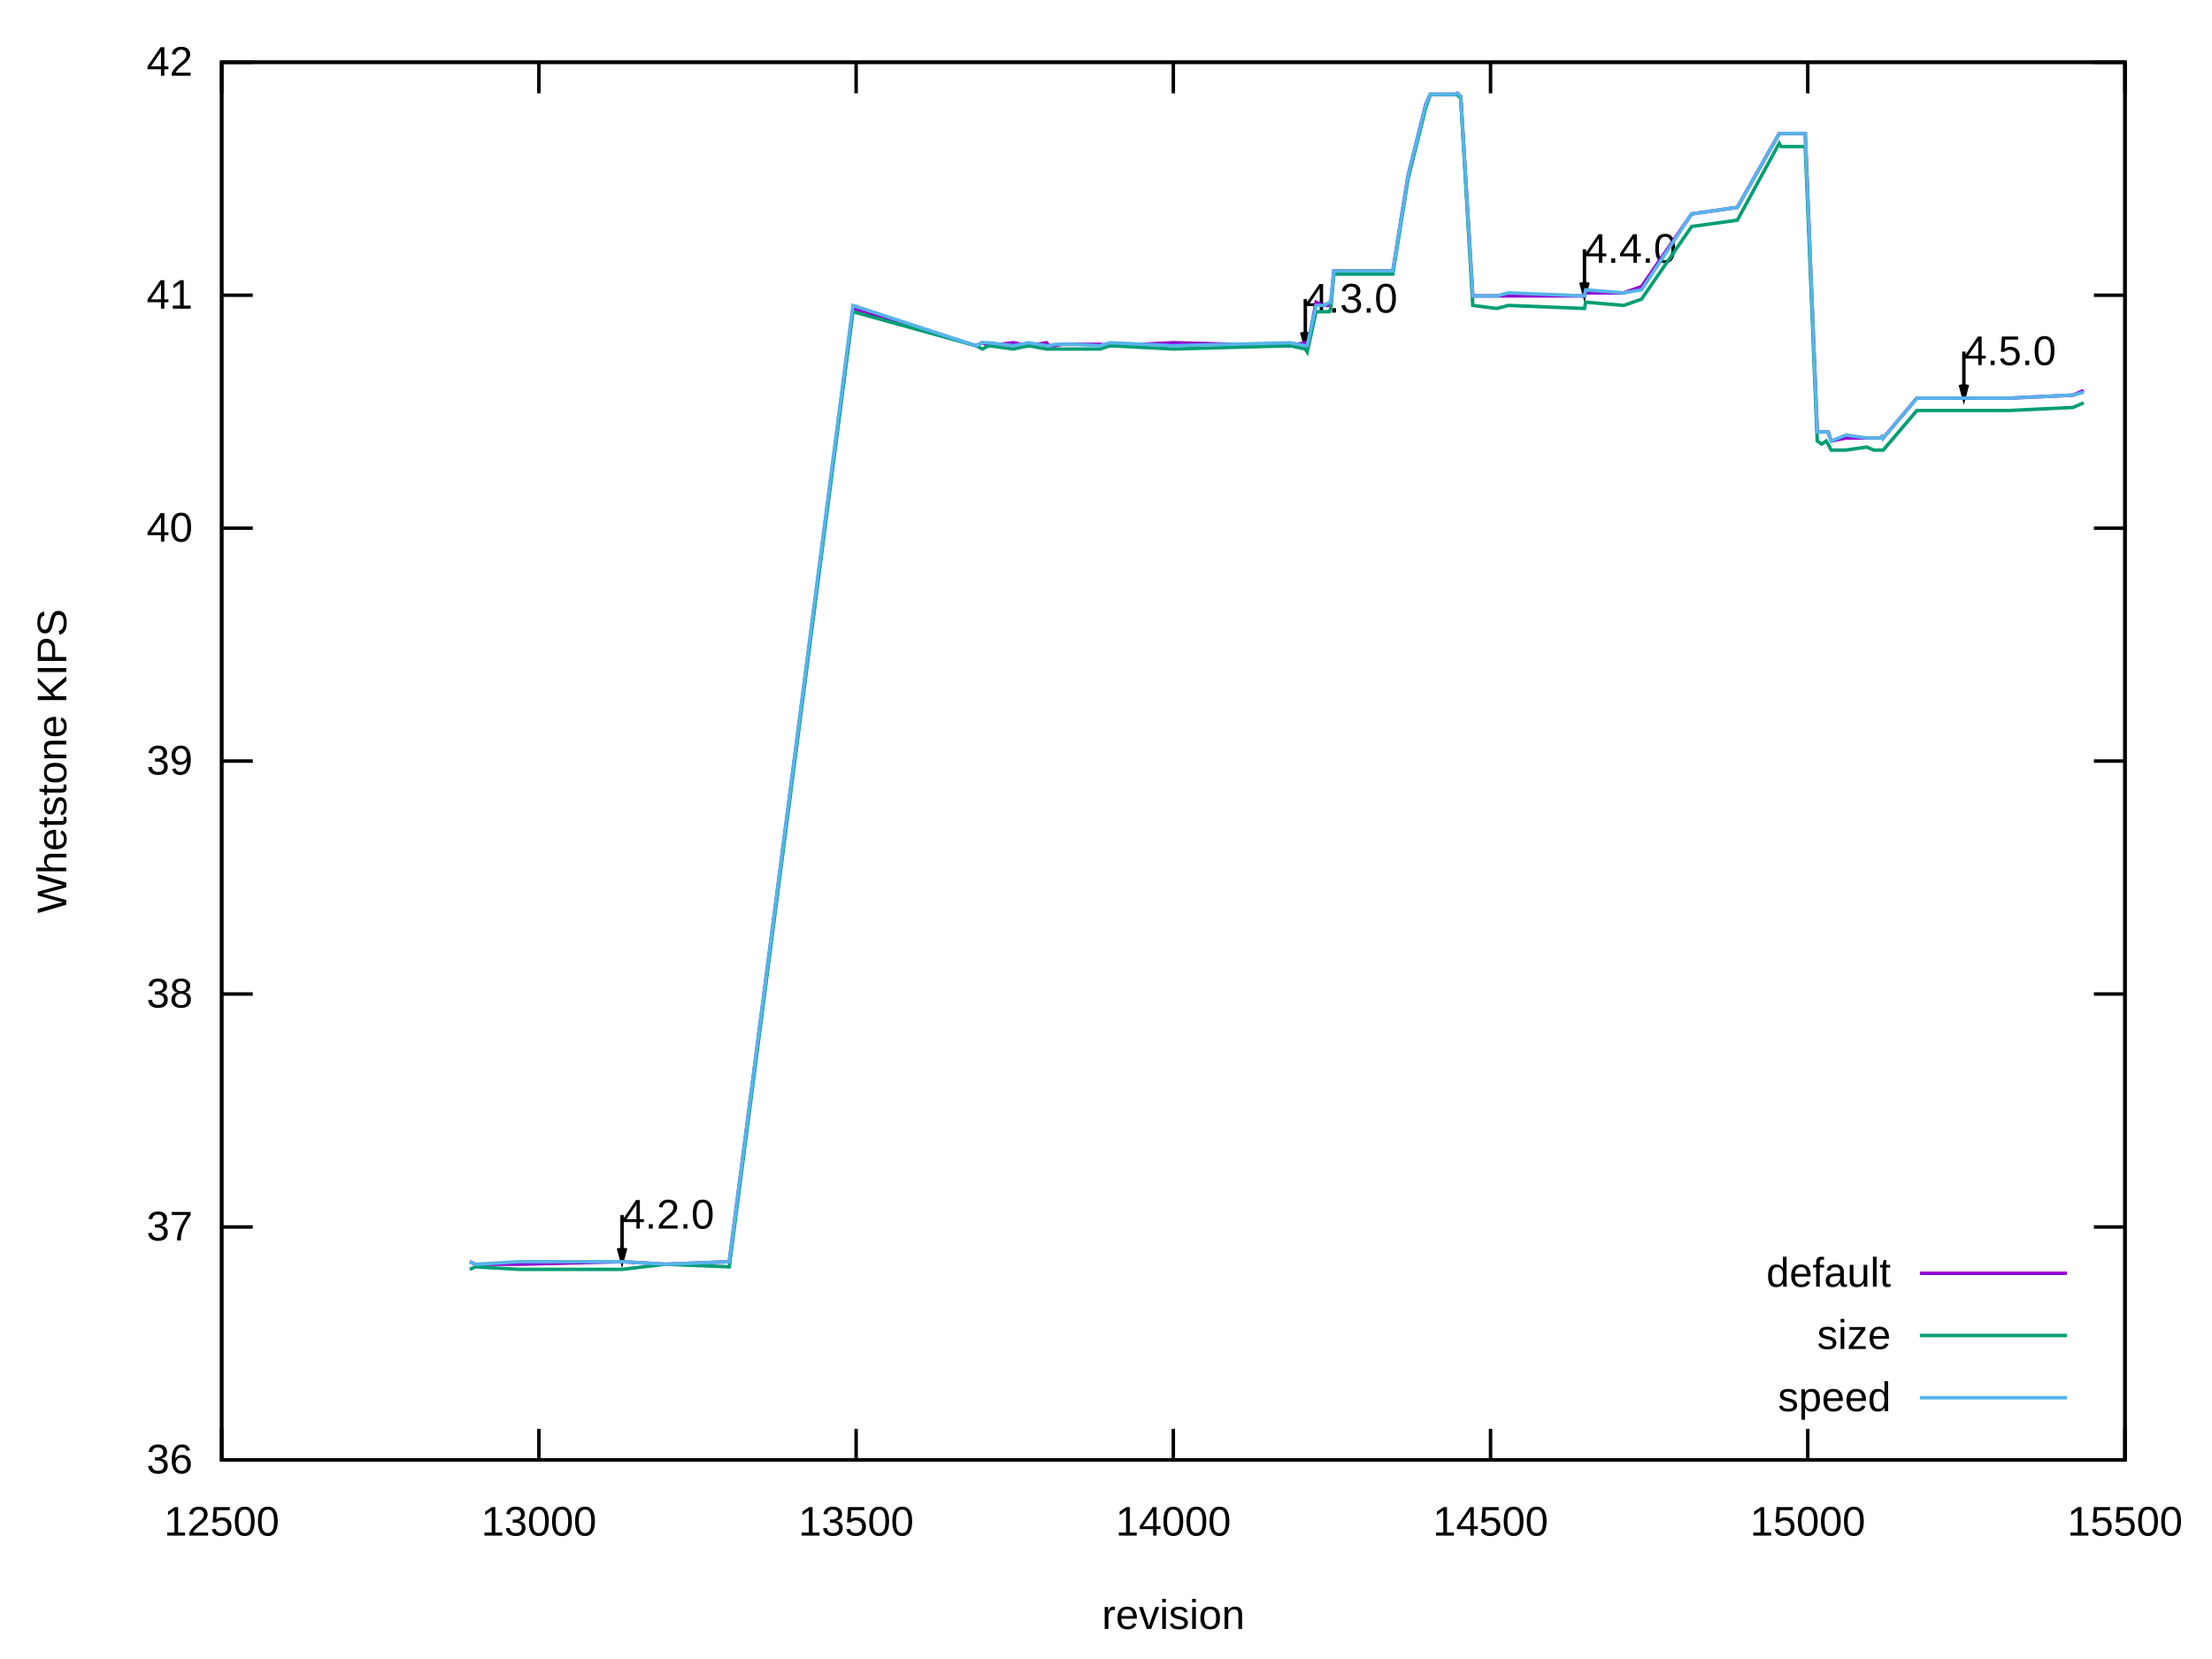
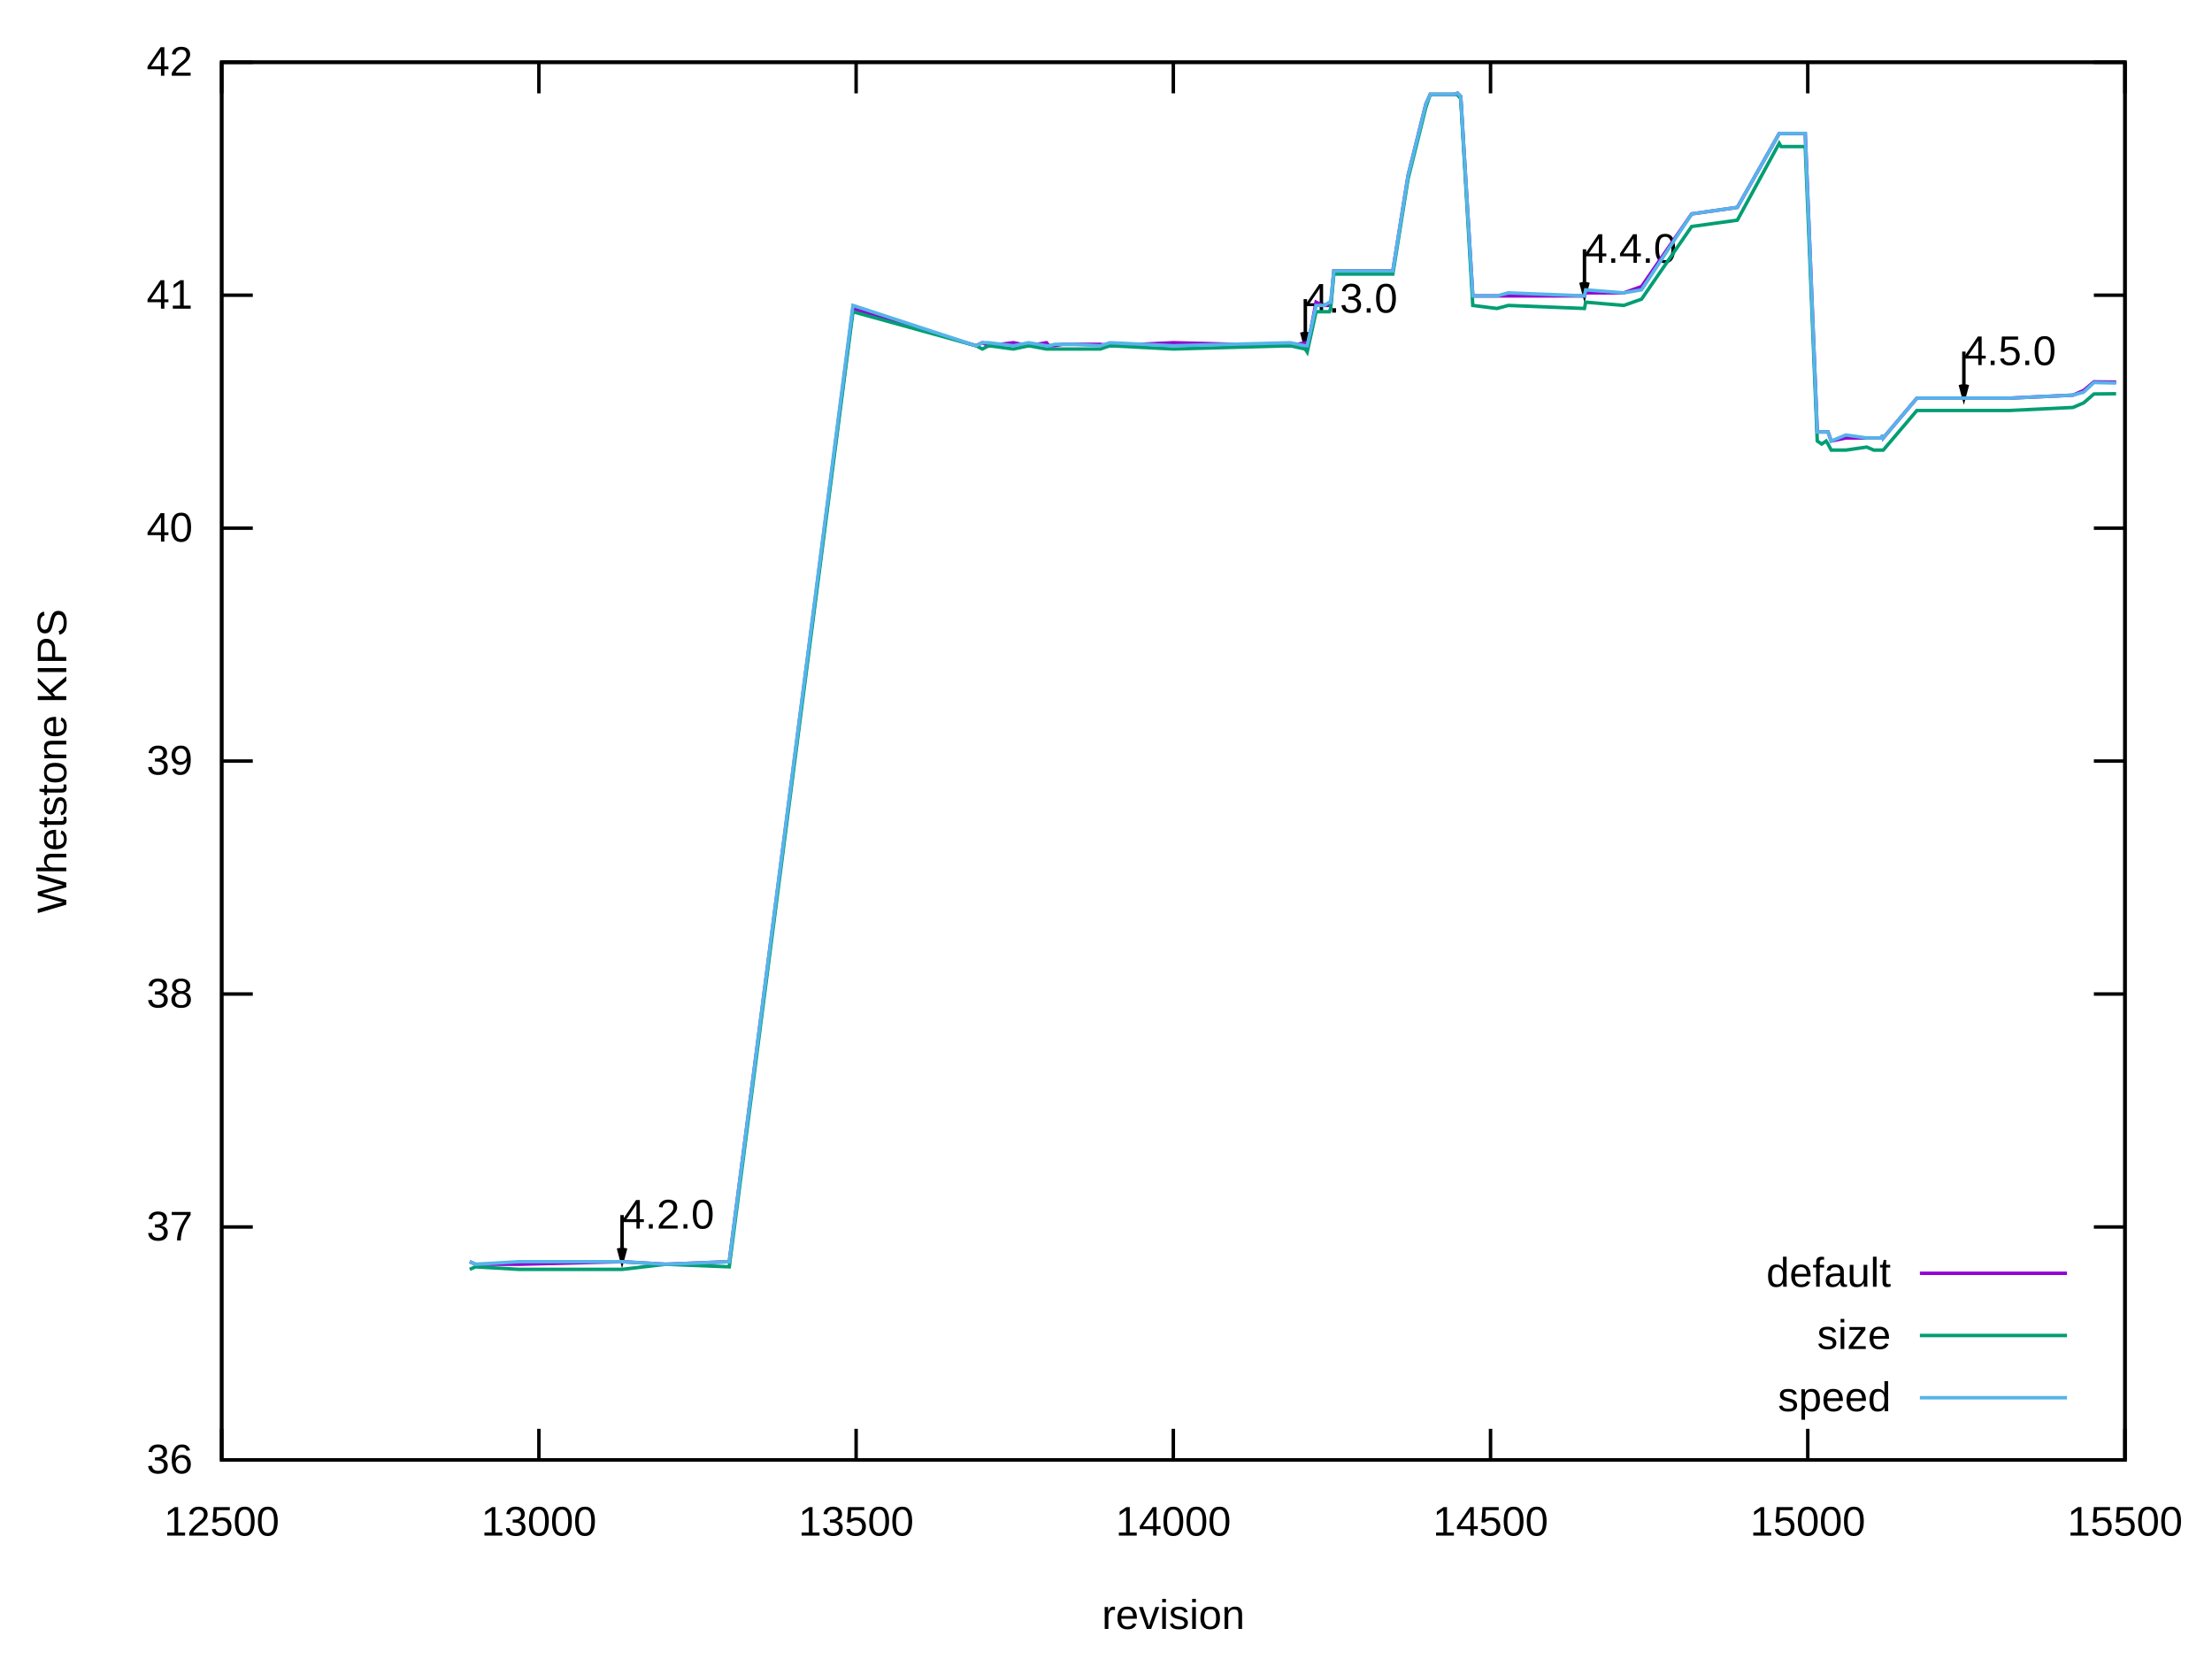
<svg xmlns="http://www.w3.org/2000/svg" xmlns:xlink="http://www.w3.org/1999/xlink" width="640" height="480" viewBox="0 0 640 480">
  <g id="gnuplot_canvas">
    <rect x="0" y="0" width="640" height="480" fill="none" />
    <defs>
      <circle id="gpDot" r="0.5" stroke-width="0.5" stroke="currentColor" />
      <path id="gpPt0" stroke-width="0.222" stroke="currentColor" d="M-1,0 h2 M0,-1 v2" />
      <path id="gpPt1" stroke-width="0.222" stroke="currentColor" d="M-1,-1 L1,1 M1,-1 L-1,1" />
      <path id="gpPt2" stroke-width="0.222" stroke="currentColor" d="M-1,0 L1,0 M0,-1 L0,1 M-1,-1 L1,1 M-1,1 L1,-1" />
      <rect id="gpPt3" stroke-width="0.222" stroke="currentColor" x="-1" y="-1" width="2" height="2" />
      <rect id="gpPt4" stroke-width="0.222" stroke="currentColor" fill="currentColor" x="-1" y="-1" width="2" height="2" />
      <circle id="gpPt5" stroke-width="0.222" stroke="currentColor" cx="0" cy="0" r="1" />
      <use xlink:href="#gpPt5" id="gpPt6" fill="currentColor" stroke="none" />
      <path id="gpPt7" stroke-width="0.222" stroke="currentColor" d="M0,-1.33 L-1.33,0.67 L1.33,0.67 z" />
      <use xlink:href="#gpPt7" id="gpPt8" fill="currentColor" stroke="none" />
      <use xlink:href="#gpPt7" id="gpPt9" stroke="currentColor" transform="rotate(180)" />
      <use xlink:href="#gpPt9" id="gpPt10" fill="currentColor" stroke="none" />
      <use xlink:href="#gpPt3" id="gpPt11" stroke="currentColor" transform="rotate(45)" />
      <use xlink:href="#gpPt11" id="gpPt12" fill="currentColor" stroke="none" />
      <path id="gpPt13" stroke-width="0.222" stroke="currentColor" d="M0,1.330 L1.265,0.411 L0.782,-1.067 L-0.782,-1.076 L-1.265,0.411 z" />
      <use xlink:href="#gpPt13" id="gpPt14" fill="currentColor" stroke="none" />
      <filter id="textbox" filterUnits="objectBoundingBox" x="0" y="0" height="1" width="1">
        <feFlood flood-color="white" flood-opacity="1" result="bgnd" />
        <feComposite in="SourceGraphic" in2="bgnd" operator="atop" />
      </filter>
      <filter id="greybox" filterUnits="objectBoundingBox" x="0" y="0" height="1" width="1">
        <feFlood flood-color="lightgrey" flood-opacity="1" result="grey" />
        <feComposite in="SourceGraphic" in2="grey" operator="atop" />
      </filter>
    </defs>
    <g fill="none" color="white" stroke="currentColor" stroke-width="1.00" stroke-linecap="butt" stroke-linejoin="miter">
</g>
    <g fill="none" color="black" stroke="currentColor" stroke-width="1.00" stroke-linecap="butt" stroke-linejoin="miter">
      <path stroke="black" d="M64.14,422.40 L73.14,422.40 M614.82,422.40 L605.82,422.40  " />
      <g transform="translate(55.75,426.30)" stroke="none" fill="black" font-family="Arial" font-size="12.00" text-anchor="end">
        <text>
          <tspan font-family="Arial"> 36</tspan>
        </text>
      </g>
    </g>
    <g fill="none" color="black" stroke="currentColor" stroke-width="1.00" stroke-linecap="butt" stroke-linejoin="miter">
      <path stroke="black" d="M64.14,355.00 L73.14,355.00 M614.82,355.00 L605.82,355.00  " />
      <g transform="translate(55.75,358.90)" stroke="none" fill="black" font-family="Arial" font-size="12.00" text-anchor="end">
        <text>
          <tspan font-family="Arial"> 37</tspan>
        </text>
      </g>
    </g>
    <g fill="none" color="black" stroke="currentColor" stroke-width="1.00" stroke-linecap="butt" stroke-linejoin="miter">
      <path stroke="black" d="M64.14,287.60 L73.14,287.60 M614.82,287.60 L605.82,287.60  " />
      <g transform="translate(55.75,291.50)" stroke="none" fill="black" font-family="Arial" font-size="12.00" text-anchor="end">
        <text>
          <tspan font-family="Arial"> 38</tspan>
        </text>
      </g>
    </g>
    <g fill="none" color="black" stroke="currentColor" stroke-width="1.00" stroke-linecap="butt" stroke-linejoin="miter">
      <path stroke="black" d="M64.14,220.20 L73.14,220.20 M614.82,220.20 L605.82,220.20  " />
      <g transform="translate(55.75,224.10)" stroke="none" fill="black" font-family="Arial" font-size="12.00" text-anchor="end">
        <text>
          <tspan font-family="Arial"> 39</tspan>
        </text>
      </g>
    </g>
    <g fill="none" color="black" stroke="currentColor" stroke-width="1.00" stroke-linecap="butt" stroke-linejoin="miter">
      <path stroke="black" d="M64.14,152.81 L73.14,152.81 M614.82,152.81 L605.82,152.81  " />
      <g transform="translate(55.75,156.71)" stroke="none" fill="black" font-family="Arial" font-size="12.00" text-anchor="end">
        <text>
          <tspan font-family="Arial"> 40</tspan>
        </text>
      </g>
    </g>
    <g fill="none" color="black" stroke="currentColor" stroke-width="1.00" stroke-linecap="butt" stroke-linejoin="miter">
      <path stroke="black" d="M64.14,85.41 L73.14,85.41 M614.82,85.41 L605.82,85.41  " />
      <g transform="translate(55.75,89.31)" stroke="none" fill="black" font-family="Arial" font-size="12.00" text-anchor="end">
        <text>
          <tspan font-family="Arial"> 41</tspan>
        </text>
      </g>
    </g>
    <g fill="none" color="black" stroke="currentColor" stroke-width="1.00" stroke-linecap="butt" stroke-linejoin="miter">
      <path stroke="black" d="M64.14,18.01 L73.14,18.01 M614.82,18.01 L605.82,18.01  " />
      <g transform="translate(55.75,21.91)" stroke="none" fill="black" font-family="Arial" font-size="12.00" text-anchor="end">
        <text>
          <tspan font-family="Arial"> 42</tspan>
        </text>
      </g>
    </g>
    <g fill="none" color="black" stroke="currentColor" stroke-width="1.00" stroke-linecap="butt" stroke-linejoin="miter">
      <path stroke="black" d="M64.14,422.40 L64.14,413.40 M64.14,18.01 L64.14,27.01  " />
      <g transform="translate(64.14,444.30)" stroke="none" fill="black" font-family="Arial" font-size="12.00" text-anchor="middle">
        <text>
          <tspan font-family="Arial"> 12500</tspan>
        </text>
      </g>
    </g>
    <g fill="none" color="black" stroke="currentColor" stroke-width="1.00" stroke-linecap="butt" stroke-linejoin="miter">
      <path stroke="black" d="M155.92,422.40 L155.92,413.40 M155.92,18.01 L155.92,27.01  " />
      <g transform="translate(155.92,444.30)" stroke="none" fill="black" font-family="Arial" font-size="12.00" text-anchor="middle">
        <text>
          <tspan font-family="Arial"> 13000</tspan>
        </text>
      </g>
    </g>
    <g fill="none" color="black" stroke="currentColor" stroke-width="1.00" stroke-linecap="butt" stroke-linejoin="miter">
      <path stroke="black" d="M247.70,422.40 L247.70,413.40 M247.70,18.01 L247.70,27.01  " />
      <g transform="translate(247.70,444.30)" stroke="none" fill="black" font-family="Arial" font-size="12.00" text-anchor="middle">
        <text>
          <tspan font-family="Arial"> 13500</tspan>
        </text>
      </g>
    </g>
    <g fill="none" color="black" stroke="currentColor" stroke-width="1.00" stroke-linecap="butt" stroke-linejoin="miter">
      <path stroke="black" d="M339.48,422.40 L339.48,413.40 M339.48,18.01 L339.48,27.01  " />
      <g transform="translate(339.48,444.30)" stroke="none" fill="black" font-family="Arial" font-size="12.00" text-anchor="middle">
        <text>
          <tspan font-family="Arial"> 14000</tspan>
        </text>
      </g>
    </g>
    <g fill="none" color="black" stroke="currentColor" stroke-width="1.00" stroke-linecap="butt" stroke-linejoin="miter">
      <path stroke="black" d="M431.26,422.40 L431.26,413.40 M431.26,18.01 L431.26,27.01  " />
      <g transform="translate(431.26,444.30)" stroke="none" fill="black" font-family="Arial" font-size="12.00" text-anchor="middle">
        <text>
          <tspan font-family="Arial"> 14500</tspan>
        </text>
      </g>
    </g>
    <g fill="none" color="black" stroke="currentColor" stroke-width="1.00" stroke-linecap="butt" stroke-linejoin="miter">
      <path stroke="black" d="M523.04,422.40 L523.04,413.40 M523.04,18.01 L523.04,27.01  " />
      <g transform="translate(523.04,444.30)" stroke="none" fill="black" font-family="Arial" font-size="12.00" text-anchor="middle">
        <text>
          <tspan font-family="Arial"> 15000</tspan>
        </text>
      </g>
    </g>
    <g fill="none" color="black" stroke="currentColor" stroke-width="1.00" stroke-linecap="butt" stroke-linejoin="miter">
      <path stroke="black" d="M614.82,422.40 L614.82,413.40 M614.82,18.01 L614.82,27.01  " />
      <g transform="translate(614.82,444.30)" stroke="none" fill="black" font-family="Arial" font-size="12.00" text-anchor="middle">
        <text>
          <tspan font-family="Arial"> 15500</tspan>
        </text>
      </g>
    </g>
    <g fill="none" color="black" stroke="currentColor" stroke-width="1.00" stroke-linecap="butt" stroke-linejoin="miter">
</g>
    <g fill="none" color="black" stroke="currentColor" stroke-width="1.00" stroke-linecap="butt" stroke-linejoin="miter">
      <path stroke="black" d="M64.14,18.01 L64.14,422.40 L614.82,422.40 L614.82,18.01 L64.14,18.01 Z  " />
      <g transform="translate(179.97,355.46)" stroke="none" fill="black" font-family="Arial" font-size="12.00" text-anchor="start">
        <text>
          <tspan font-family="Arial">4.2.0</tspan>
        </text>
      </g>
      <g transform="translate(377.66,90.45)" stroke="none" fill="black" font-family="Arial" font-size="12.00" text-anchor="start">
        <text>
          <tspan font-family="Arial">4.3.0</tspan>
        </text>
      </g>
      <g transform="translate(458.43,76.03)" stroke="none" fill="black" font-family="Arial" font-size="12.00" text-anchor="start">
        <text>
          <tspan font-family="Arial">4.4.0</tspan>
        </text>
      </g>
      <g transform="translate(568.20,105.62)" stroke="none" fill="black" font-family="Arial" font-size="12.00" text-anchor="start">
        <text>
          <tspan font-family="Arial">4.5.0</tspan>
        </text>
      </g>
    </g>
    <g fill="none" color="black" stroke="currentColor" stroke-width="1.00" stroke-linecap="butt" stroke-linejoin="miter">
      <path stroke="black" d="M178.94,361.13 L179.98,365.03 L181.02,361.13 M179.98,351.55 L179.98,365.03  " />
    </g>
    <g fill="none" color="black" stroke="currentColor" stroke-width="1.00" stroke-linecap="butt" stroke-linejoin="miter">
      <path stroke="black" d="M376.63,96.12 L377.67,100.02 L378.71,96.12 M377.67,86.54 L377.67,100.02  " />
    </g>
    <g fill="none" color="black" stroke="currentColor" stroke-width="1.00" stroke-linecap="butt" stroke-linejoin="miter">
      <path stroke="black" d="M457.40,81.70 L458.44,85.60 L459.48,81.70 M458.44,72.12 L458.44,85.60  " />
    </g>
    <g fill="none" color="black" stroke="currentColor" stroke-width="1.00" stroke-linecap="butt" stroke-linejoin="miter">
      <path stroke="black" d="M567.17,111.29 L568.21,115.19 L569.25,111.29 M568.21,101.71 L568.21,115.19  " />
    </g>
    <g fill="none" color="black" stroke="currentColor" stroke-width="1.00" stroke-linecap="butt" stroke-linejoin="miter">
</g>
    <g id="gnuplot_plot_1">
      <g fill="none" color="black" stroke="currentColor" stroke-width="1.00" stroke-linecap="butt" stroke-linejoin="miter">
        <g transform="translate(547.09,372.30)" stroke="none" fill="black" font-family="Arial" font-size="12.00" text-anchor="end">
          <text>
            <tspan font-family="Arial">default</tspan>
          </text>
        </g>
      </g>
      <g fill="none" color="black" stroke="currentColor" stroke-width="1.00" stroke-linecap="butt" stroke-linejoin="miter">
-         <path stroke="rgb(148,   0, 211)" d="M555.48,368.40 L598.04,368.40 M135.91,365.04 L137.56,365.79 L150.23,365.79 L179.97,365.04 L192.63,365.79 L210.99,365.04   L246.78,89.25 L282.39,100.03 L284.23,99.16 L286.06,100.03 L293.22,99.16 L297.63,100.03 L302.77,99.16 L303.50,100.03   L305.15,100.03 L307.36,99.63 L311.03,99.63 L318.37,99.63 L321.12,100.03 L339.48,99.16 L373.26,100.03 L377.66,99.16   L378.21,100.98 L380.78,87.43 L382.62,88.37 L383.17,88.37 L384.64,88.37 L385.00,88.37 L385.92,78.40 L394.55,78.40   L402.99,78.40 L407.40,50.77 L412.54,30.14 L413.82,27.31 L420.80,27.31 L421.71,26.97 L422.63,27.92 L426.12,85.61   L433.10,85.61 L436.40,85.61 L458.43,85.61 L458.79,84.73 L469.81,84.73 L474.95,82.91 L489.45,61.89 L502.66,60.00   L514.78,38.63 L515.33,38.63 L522.31,38.63 L525.79,124.97 L527.08,124.97 L528.36,124.97 L528.91,124.97 L529.83,127.60   L534.05,126.72 L540.11,126.72 L542.13,126.72 L544.52,126.72 L544.70,125.85 L544.88,126.72 L554.61,115.20 L567.09,115.20   L568.20,115.20 L581.23,115.20 L599.77,114.32 L602.89,112.97  " />
+         <path stroke="rgb(148,   0, 211)" d="M555.48,368.40 L598.04,368.40 M135.91,365.04 L137.56,365.79 L150.23,365.79 L179.97,365.04 L192.63,365.79 L210.99,365.04   L246.78,89.25 L282.39,100.03 L284.23,99.16 L286.06,100.03 L293.22,99.16 L297.63,100.03 L302.77,99.16 L303.50,100.03   L305.15,100.03 L307.36,99.63 L311.03,99.63 L318.37,99.63 L321.12,100.03 L339.48,99.16 L373.26,100.03 L377.66,99.16   L378.21,100.98 L380.78,87.43 L382.62,88.37 L383.17,88.37 L384.64,88.37 L385.00,88.37 L385.92,78.40 L394.55,78.40   L402.99,78.40 L407.40,50.77 L412.54,30.14 L413.82,27.31 L420.80,27.31 L421.71,26.97 L422.63,27.92 L426.12,85.61   L433.10,85.61 L436.40,85.61 L458.43,85.61 L458.79,84.73 L469.81,84.73 L474.95,82.91 L489.45,61.89 L502.66,60.00   L514.78,38.63 L515.33,38.63 L522.31,38.63 L525.79,124.97 L527.08,124.97 L528.36,124.97 L528.91,124.97 L529.83,127.60   L534.05,126.72 L540.11,126.72 L542.13,126.72 L544.52,126.72 L544.70,125.85 L544.88,126.72 L554.61,115.20 L567.09,115.20   L568.20,115.20 L581.23,115.20 L599.77,114.32 L602.89,112.97 L605.83,110.48 L612.25,110.55  " />
      </g>
    </g>
    <g id="gnuplot_plot_2">
      <g fill="none" color="black" stroke="currentColor" stroke-width="1.00" stroke-linecap="butt" stroke-linejoin="miter">
        <g transform="translate(547.09,390.30)" stroke="none" fill="black" font-family="Arial" font-size="12.00" text-anchor="end">
          <text>
            <tspan font-family="Arial">size</tspan>
          </text>
        </g>
      </g>
      <g fill="none" color="black" stroke="currentColor" stroke-width="1.00" stroke-linecap="butt" stroke-linejoin="miter">
-         <path stroke="rgb(  0, 158, 115)" d="M555.48,386.40 L598.04,386.40 M135.91,367.27 L137.56,366.53 L150.23,367.27 L179.97,367.27 L192.63,365.79 L210.99,366.53   L246.78,90.19 L282.39,100.03 L284.23,100.98 L286.06,100.03 L293.22,100.98 L297.63,100.03 L302.77,100.98 L303.50,100.98   L305.15,100.98 L307.36,100.98 L311.03,100.98 L318.37,100.98 L321.12,100.03 L339.48,100.98 L373.26,100.03 L377.66,100.98   L378.21,101.85 L380.78,90.19 L382.62,90.19 L383.17,90.19 L384.64,90.19 L385.00,89.25 L385.92,79.28 L394.55,79.28   L402.99,79.28 L407.40,51.71 L412.54,31.09 L413.82,27.31 L420.80,27.31 L421.71,27.45 L422.63,28.52 L426.12,88.37   L433.10,89.25 L436.40,88.37 L458.43,89.25 L458.79,87.43 L469.81,88.37 L474.95,86.55 L489.45,65.53 L502.66,63.71   L514.78,41.46 L515.33,42.41 L522.31,42.41 L525.79,127.60 L527.08,128.48 L528.36,127.60 L528.91,128.48 L529.83,130.23   L534.05,130.23 L540.11,129.35 L542.13,130.23 L544.52,130.23 L544.70,130.23 L544.88,130.23 L554.61,118.77 L567.09,118.77   L568.20,118.77 L581.23,118.77 L599.77,117.89 L602.89,116.55  " />
+         <path stroke="rgb(  0, 158, 115)" d="M555.48,386.40 L598.04,386.40 M135.91,367.27 L137.56,366.53 L150.23,367.27 L179.97,367.27 L192.63,365.79 L210.99,366.53   L246.78,90.19 L282.39,100.03 L284.23,100.98 L286.06,100.03 L293.22,100.98 L297.63,100.03 L302.77,100.98 L303.50,100.98   L305.15,100.98 L307.36,100.98 L311.03,100.98 L318.37,100.98 L321.12,100.03 L339.48,100.98 L373.26,100.03 L377.66,100.98   L378.21,101.85 L380.78,90.19 L382.62,90.19 L383.17,90.19 L384.64,90.19 L385.00,89.25 L385.92,79.28 L394.55,79.28   L402.99,79.28 L407.40,51.71 L412.54,31.09 L413.82,27.31 L420.80,27.31 L421.71,27.45 L422.63,28.52 L426.12,88.37   L433.10,89.25 L436.40,88.37 L458.43,89.25 L458.79,87.43 L469.81,88.37 L474.95,86.55 L489.45,65.53 L502.66,63.71   L514.78,41.46 L515.33,42.41 L522.31,42.41 L525.79,127.60 L527.08,128.48 L528.36,127.60 L528.91,128.48 L529.83,130.23   L534.05,130.23 L540.11,129.35 L542.13,130.23 L544.52,130.23 L544.70,130.23 L544.88,130.23 L554.61,118.77 L567.09,118.77   L568.20,118.77 L581.23,118.77 L599.77,117.89 L602.89,116.55 L605.83,113.99 L612.25,113.92  " />
      </g>
    </g>
    <g id="gnuplot_plot_3">
      <g fill="none" color="black" stroke="currentColor" stroke-width="1.00" stroke-linecap="butt" stroke-linejoin="miter">
        <g transform="translate(547.09,408.30)" stroke="none" fill="black" font-family="Arial" font-size="12.00" text-anchor="end">
          <text>
            <tspan font-family="Arial">speed</tspan>
          </text>
        </g>
      </g>
      <g fill="none" color="black" stroke="currentColor" stroke-width="1.00" stroke-linecap="butt" stroke-linejoin="miter">
-         <path stroke="rgb( 86, 180, 233)" d="M555.48,404.40 L598.04,404.40 M135.91,365.04 L137.56,365.79 L150.23,365.04 L179.97,365.04 L192.63,365.79 L210.99,365.04   L246.78,88.37 L282.39,100.03 L284.23,99.16 L286.06,99.16 L293.22,100.03 L297.63,99.16 L302.77,100.03 L303.50,100.03   L305.15,99.63 L307.36,99.63 L311.03,99.63 L318.37,100.03 L321.12,99.16 L339.48,100.03 L373.26,99.16 L377.66,100.03   L378.21,100.03 L380.78,88.37 L382.62,88.37 L383.17,88.37 L384.64,87.43 L385.00,87.43 L385.92,78.40 L394.55,78.40   L402.99,78.40 L407.40,50.77 L412.54,30.14 L413.82,27.31 L420.80,27.31 L421.71,26.97 L422.63,27.92 L426.12,85.61   L433.10,85.61 L436.40,84.73 L458.43,85.61 L458.79,83.86 L469.81,84.73 L474.95,83.86 L489.45,61.89 L502.66,60.00   L514.78,38.63 L515.33,38.63 L522.31,38.63 L525.79,124.97 L527.08,124.97 L528.36,124.97 L528.91,124.97 L529.83,127.60   L534.05,125.85 L540.11,126.72 L542.13,126.72 L544.52,126.72 L544.70,125.85 L544.88,126.72 L554.61,115.20 L567.09,115.20   L568.20,115.20 L581.23,115.20 L599.77,114.32 L602.89,113.45  " />
+         <path stroke="rgb( 86, 180, 233)" d="M555.48,404.40 L598.04,404.40 M135.91,365.04 L137.56,365.79 L150.23,365.04 L179.97,365.04 L192.63,365.79 L210.99,365.04   L246.78,88.37 L282.39,100.03 L284.23,99.16 L286.06,99.16 L293.22,100.03 L297.63,99.16 L302.77,100.03 L303.50,100.03   L305.15,99.63 L307.36,99.63 L311.03,99.63 L318.37,100.03 L321.12,99.16 L339.48,100.03 L373.26,99.16 L377.66,100.03   L378.21,100.03 L380.78,88.37 L382.62,88.37 L383.17,88.37 L384.64,87.43 L385.00,87.43 L385.92,78.40 L394.55,78.40   L402.99,78.40 L407.40,50.77 L412.54,30.14 L413.82,27.31 L420.80,27.31 L421.71,26.97 L422.63,27.92 L426.12,85.61   L433.10,85.61 L436.40,84.73 L458.43,85.61 L458.79,83.86 L469.81,84.73 L474.95,83.86 L489.45,61.89 L502.66,60.00   L514.78,38.63 L515.33,38.63 L522.31,38.63 L525.79,124.97 L527.08,124.97 L528.36,124.97 L528.91,124.97 L529.83,127.60   L534.05,125.85 L540.11,126.72 L542.13,126.72 L544.52,126.72 L544.70,125.85 L544.88,126.72 L554.61,115.20 L567.09,115.20   L568.20,115.20 L581.23,115.20 L599.77,114.32 L602.89,113.45 L605.83,110.68 L612.25,110.82  " />
      </g>
    </g>
    <g fill="none" color="white" stroke="rgb( 86, 180, 233)" stroke-width="2.00" stroke-linecap="butt" stroke-linejoin="miter">
</g>
    <g fill="none" color="black" stroke="currentColor" stroke-width="2.00" stroke-linecap="butt" stroke-linejoin="miter">
</g>
    <g fill="none" color="black" stroke="black" stroke-width="1.00" stroke-linecap="butt" stroke-linejoin="miter">
</g>
    <g fill="none" color="black" stroke="currentColor" stroke-width="1.00" stroke-linecap="butt" stroke-linejoin="miter">
      <path stroke="black" d="M64.14,18.01 L64.14,422.40 L614.82,422.40 L614.82,18.01 L64.14,18.01 Z  " />
      <g transform="translate(19.18,220.21) rotate(270.00)" stroke="none" fill="black" font-family="Arial" font-size="12.00" text-anchor="middle">
        <text>
          <tspan font-family="Arial">Whetstone KIPS</tspan>
        </text>
      </g>
    </g>
    <g fill="none" color="black" stroke="currentColor" stroke-width="1.00" stroke-linecap="butt" stroke-linejoin="miter">
      <g transform="translate(339.48,471.30)" stroke="none" fill="black" font-family="Arial" font-size="12.00" text-anchor="middle">
        <text>
          <tspan font-family="Arial">revision</tspan>
        </text>
      </g>
    </g>
    <g fill="none" color="black" stroke="currentColor" stroke-width="1.00" stroke-linecap="butt" stroke-linejoin="miter">
</g>
    <g fill="none" color="black" stroke="currentColor" stroke-width="1.00" stroke-linecap="butt" stroke-linejoin="miter">
</g>
  </g>
</svg>
